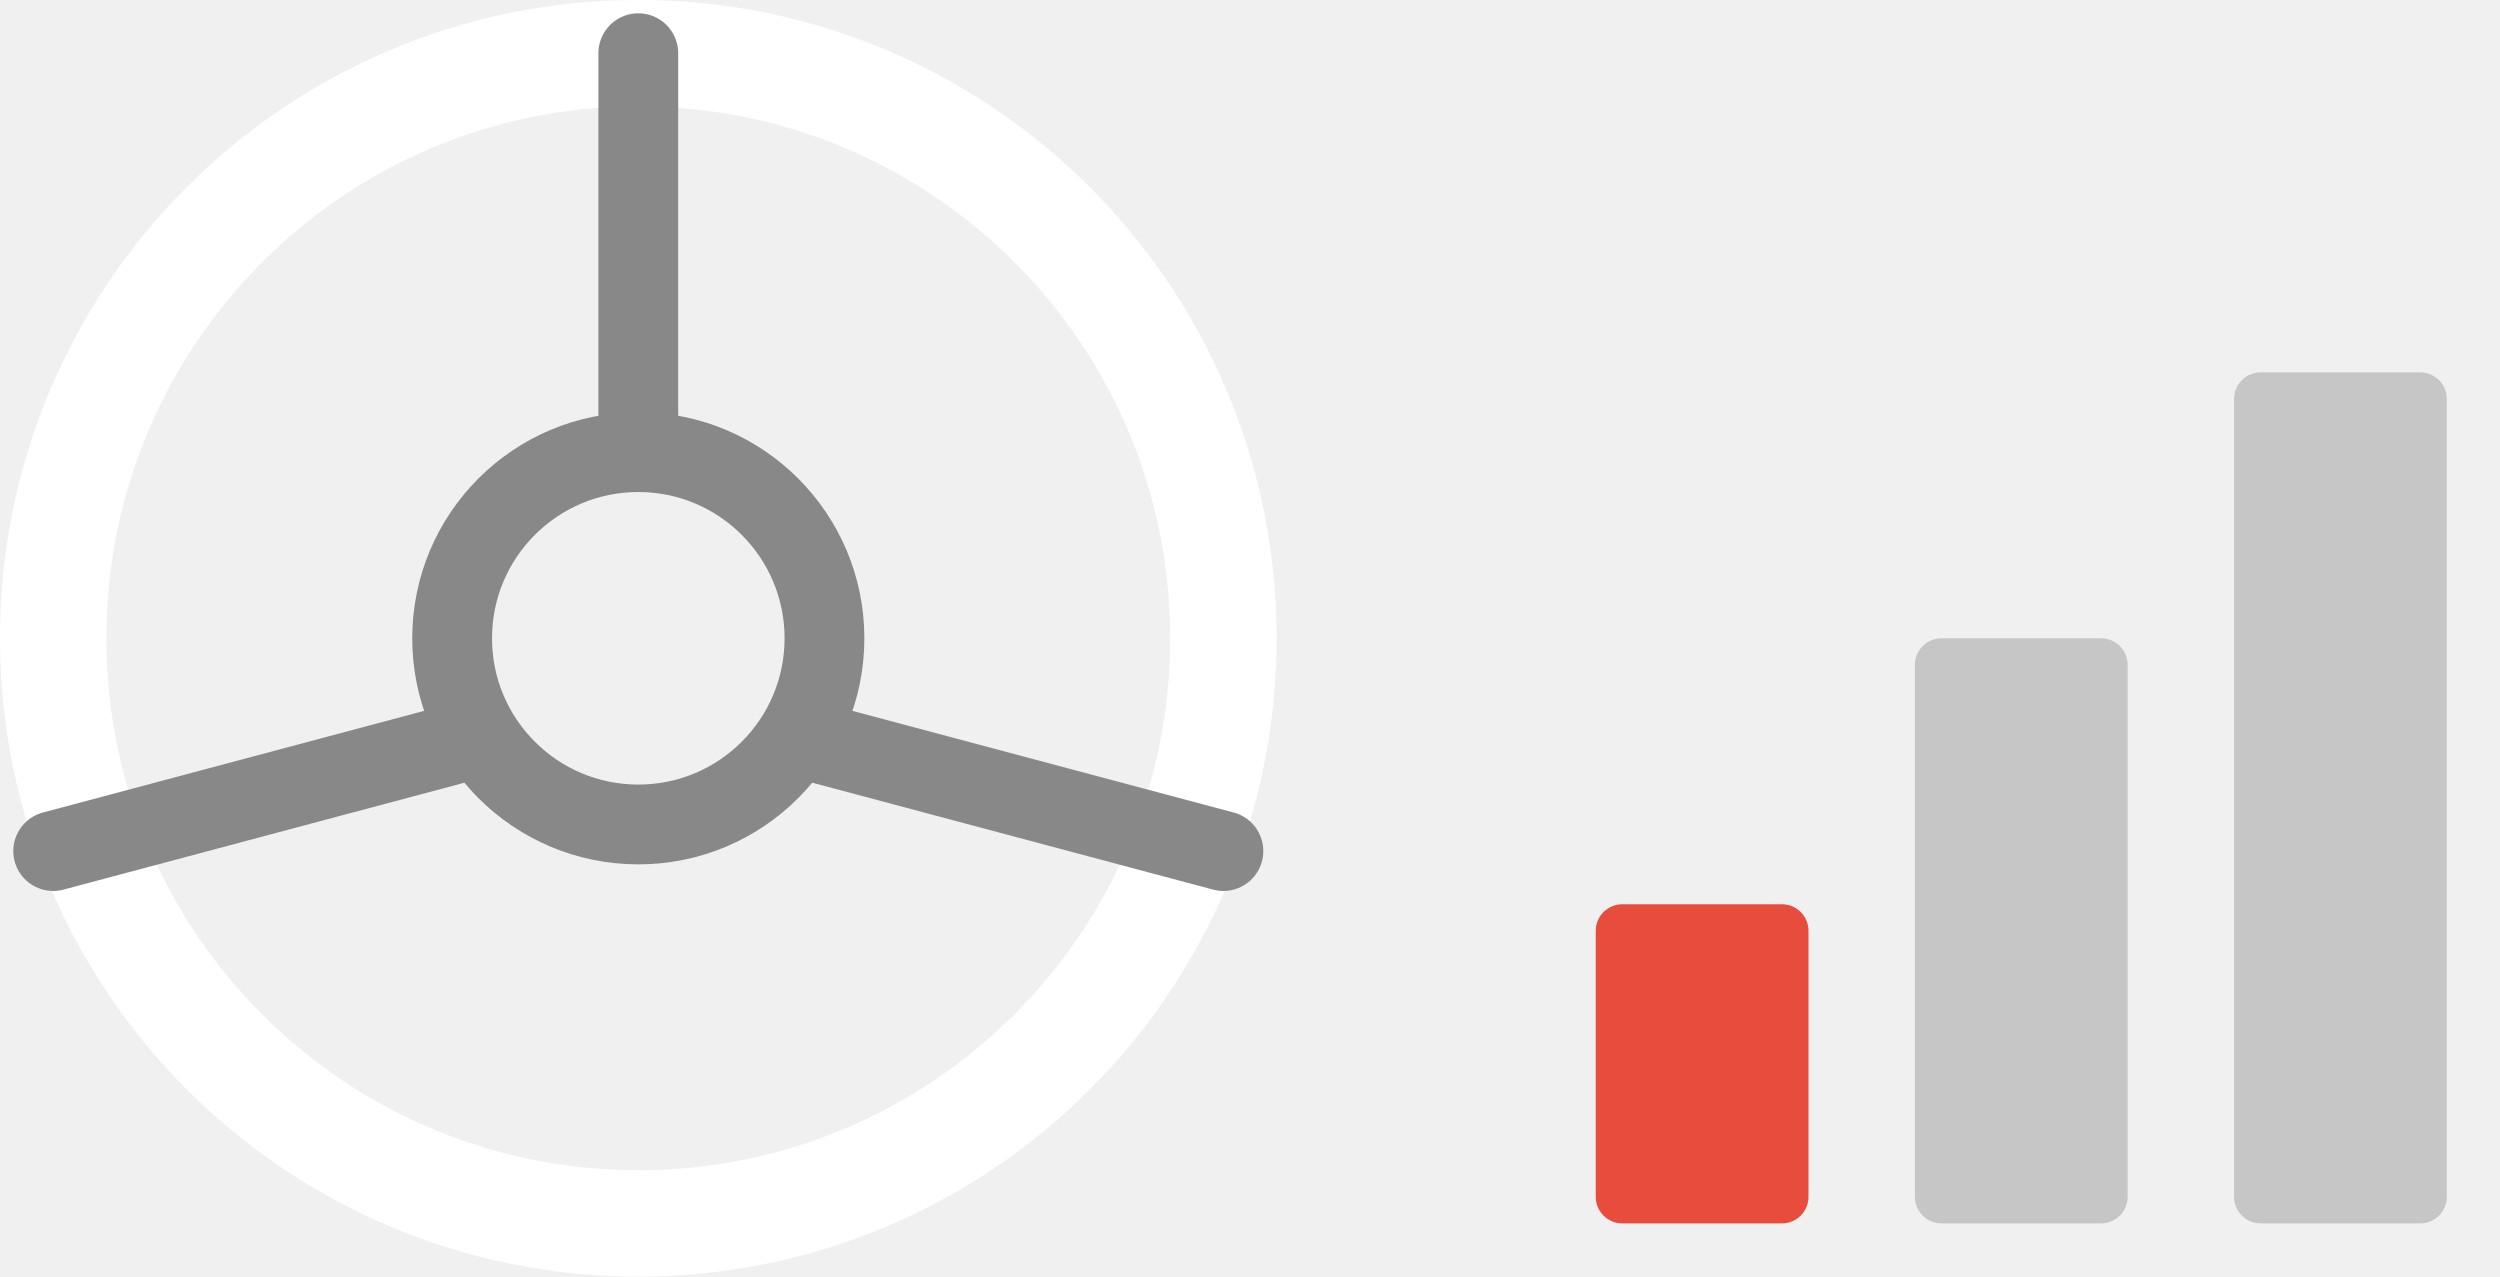
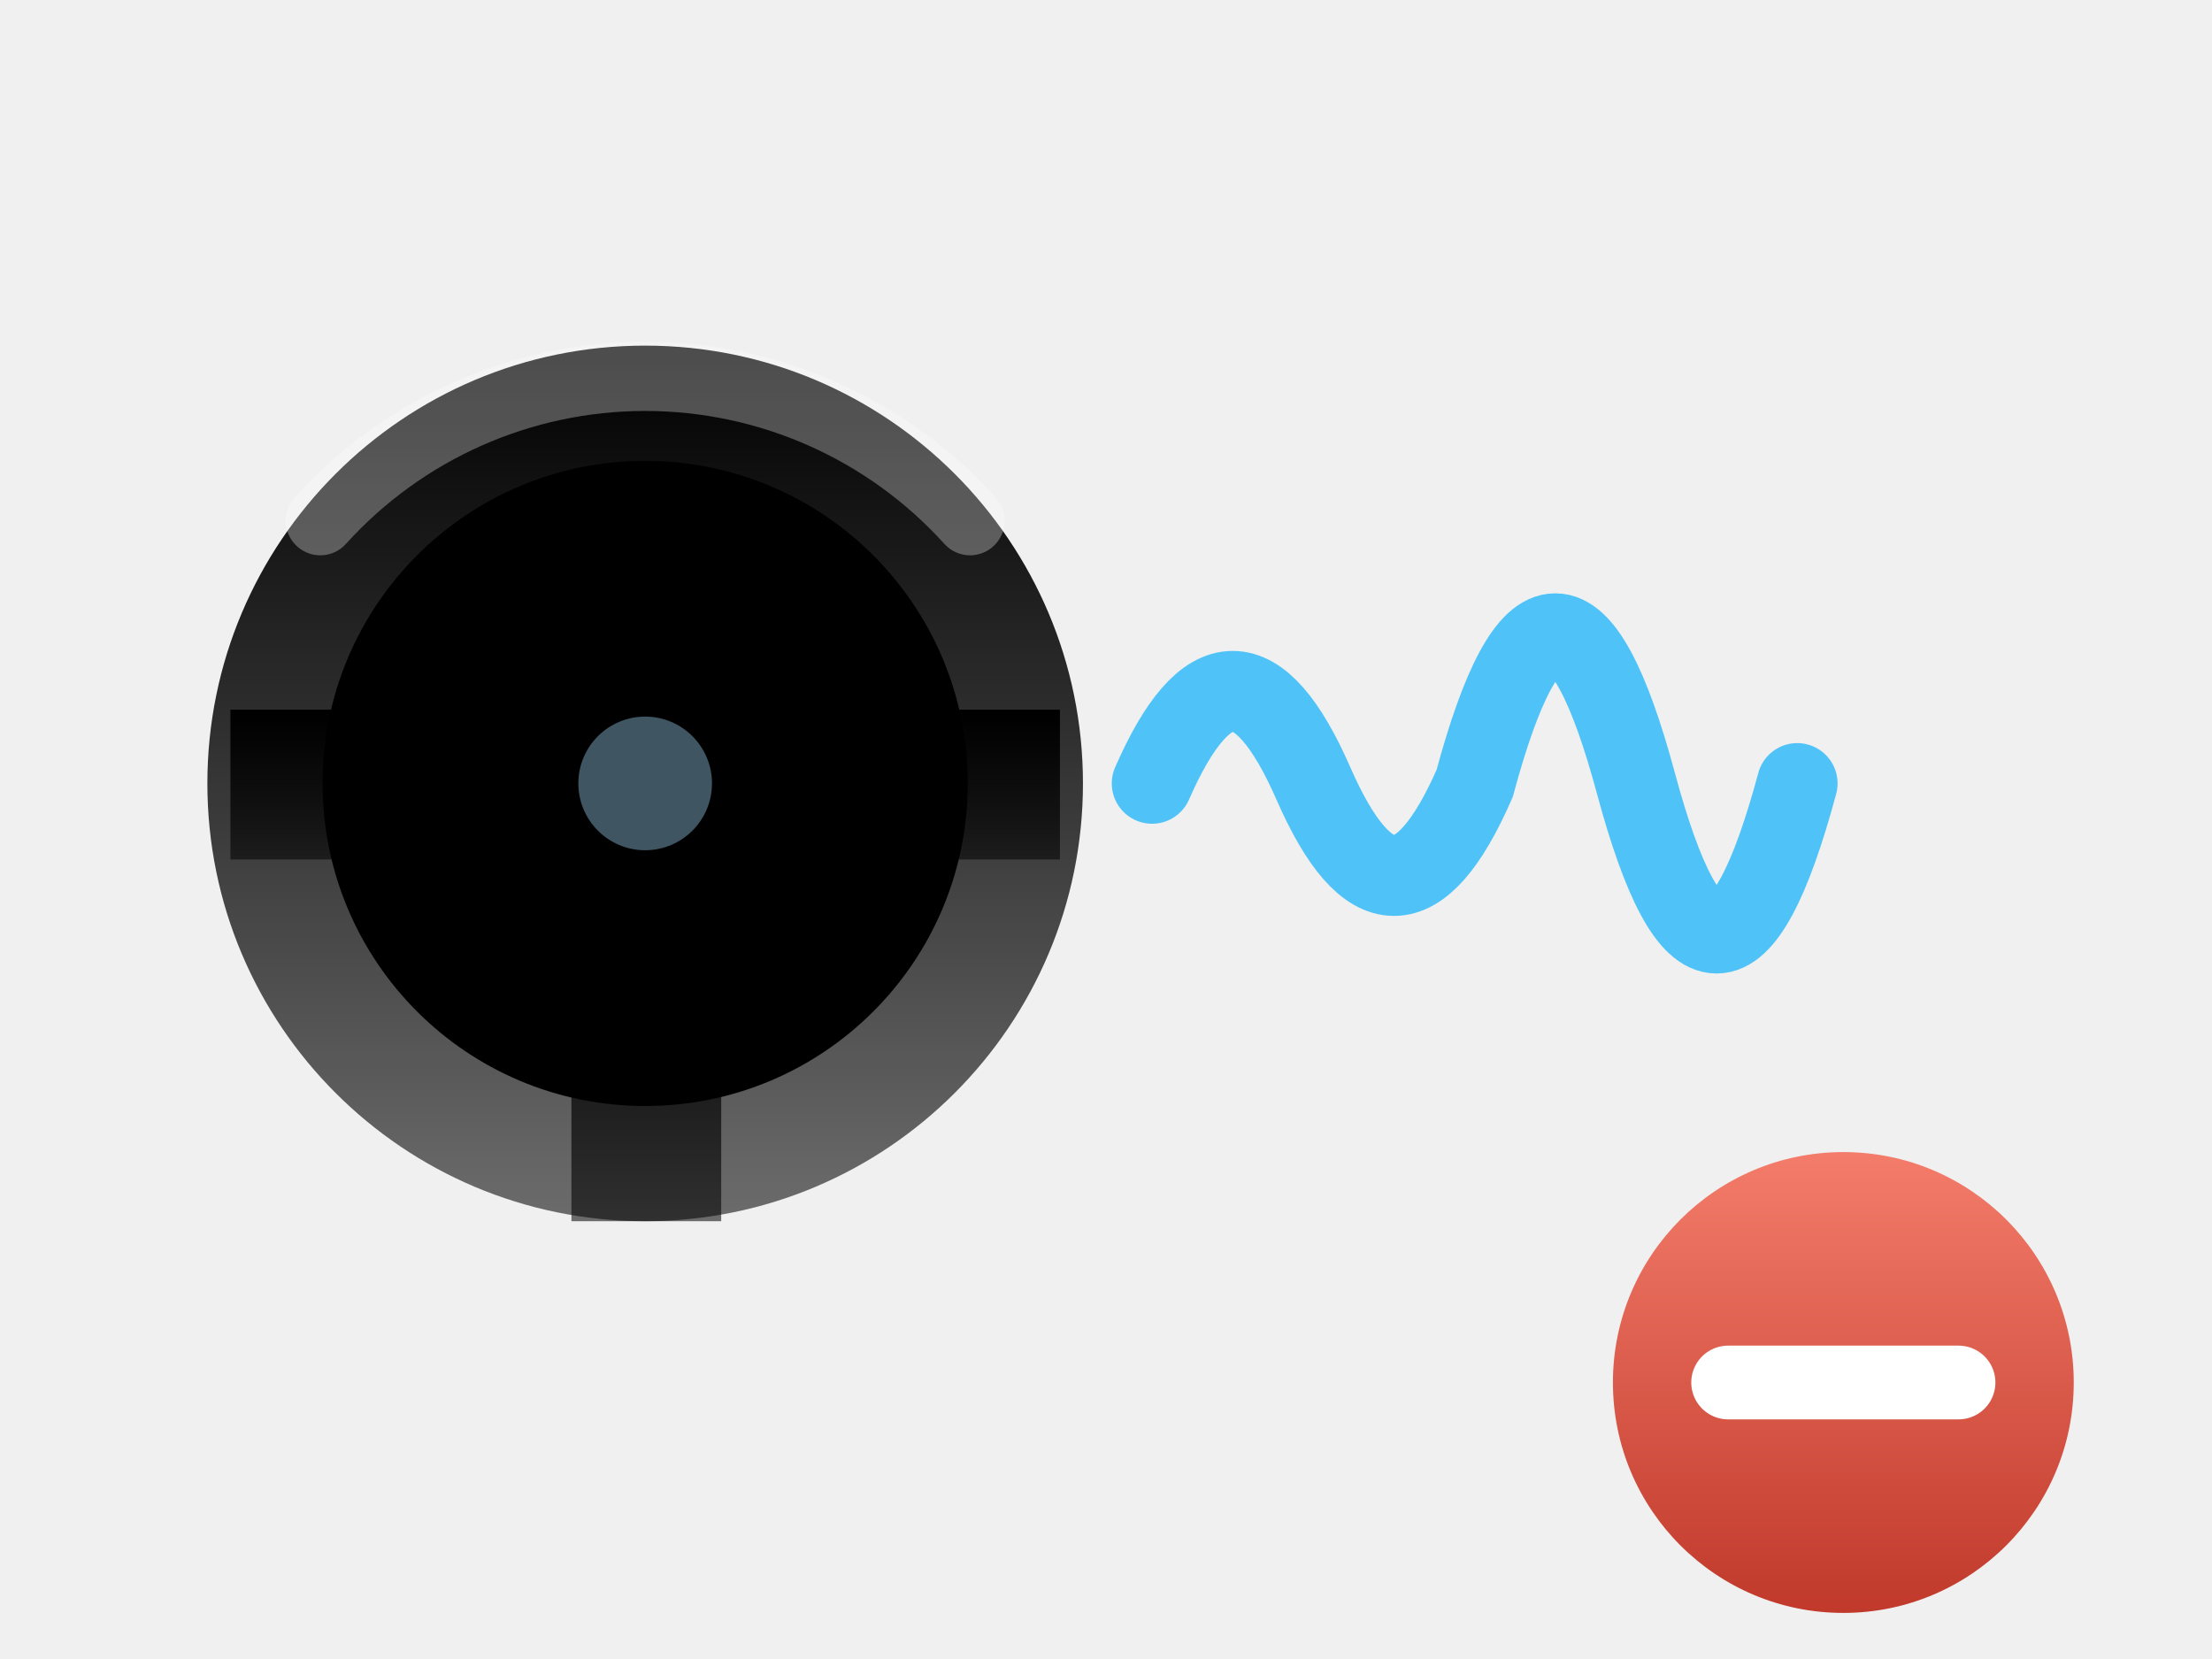
- <svg xmlns="http://www.w3.org/2000/svg" viewBox="0 0 94 48" stroke-width="0.5" stroke="#fff" fill="#fff">
-   <circle cx="24" cy="24" r="22" fill="none" stroke="{{graphic1Color}}" stroke-width="4" />
-   <circle cx="24" cy="24" r="7" fill="none" stroke="#888888" stroke-width="3" />
-   <line x1="24" y1="17" x2="24" y2="2" stroke="#888888" stroke-width="3" stroke-linecap="round" />
-   <line x1="17" y1="28" x2="2" y2="32" stroke="#888888" stroke-width="3" stroke-linecap="round" />
-   <line x1="31" y1="28" x2="46" y2="32" stroke="#888888" stroke-width="3" stroke-linecap="round" />
-   <rect x="60" y="34" width="8" height="12" rx="1" fill="#e74c3c" stroke="none" />
-   <rect x="72" y="24" width="8" height="22" rx="1" fill="#888888" opacity="0.4" stroke="none" />
-   <rect x="84" y="14" width="8" height="32" rx="1" fill="#888888" opacity="0.4" stroke="none" />
+ <svg xmlns="http://www.w3.org/2000/svg" viewBox="0 0 96 72">
+   <defs>
+     <linearGradient id="mtl" x1="0" y1="0" x2="0" y2="1">
+       <stop stop-color="{{graphic1Color}}" />
+       <stop offset="1" stop-color="{{graphic1Color}}" stop-opacity="0.55" />
+     </linearGradient>
+     <linearGradient id="minusG" x1="0" y1="0" x2="0" y2="1">
+       <stop stop-color="#f47c6a" />
+       <stop offset="1" stop-color="#c0392b" />
+     </linearGradient>
+   </defs>
+   <circle cx="28" cy="34" r="19" fill="url(#mtl)" />
+   <circle cx="28" cy="34" r="14" fill="{{backgroundColor}}" />
+   <rect x="10" y="30.8" width="36" height="6.5" fill="url(#mtl)" />
+   <rect x="24.8" y="34" width="6.5" height="19" fill="url(#mtl)" />
+   <circle cx="28" cy="34" r="6.8" fill="url(#mtl)" />
+   <circle cx="28" cy="34" r="2.9" fill="#3f5561" />
+   <path d="M 13.9 22.6 A 19 19 0 0 1 42.1 22.6" fill="none" stroke="#ffffff" stroke-width="3" opacity="0.3" stroke-linecap="round" />
+   <path d="M50 34 q3.5 -8 7 0 q3.5 8 7 0 q3.5 -13 7 0 q3.5 13 7 0" fill="none" stroke="#4fc3f7" stroke-width="3.5" stroke-linecap="round" />
+   <circle cx="80" cy="60" r="10" fill="url(#minusG)" stroke="{{backgroundColor}}" stroke-width="3" />
+   <path d="M75 60h10" stroke="#ffffff" stroke-width="3.2" stroke-linecap="round" />
</svg>
